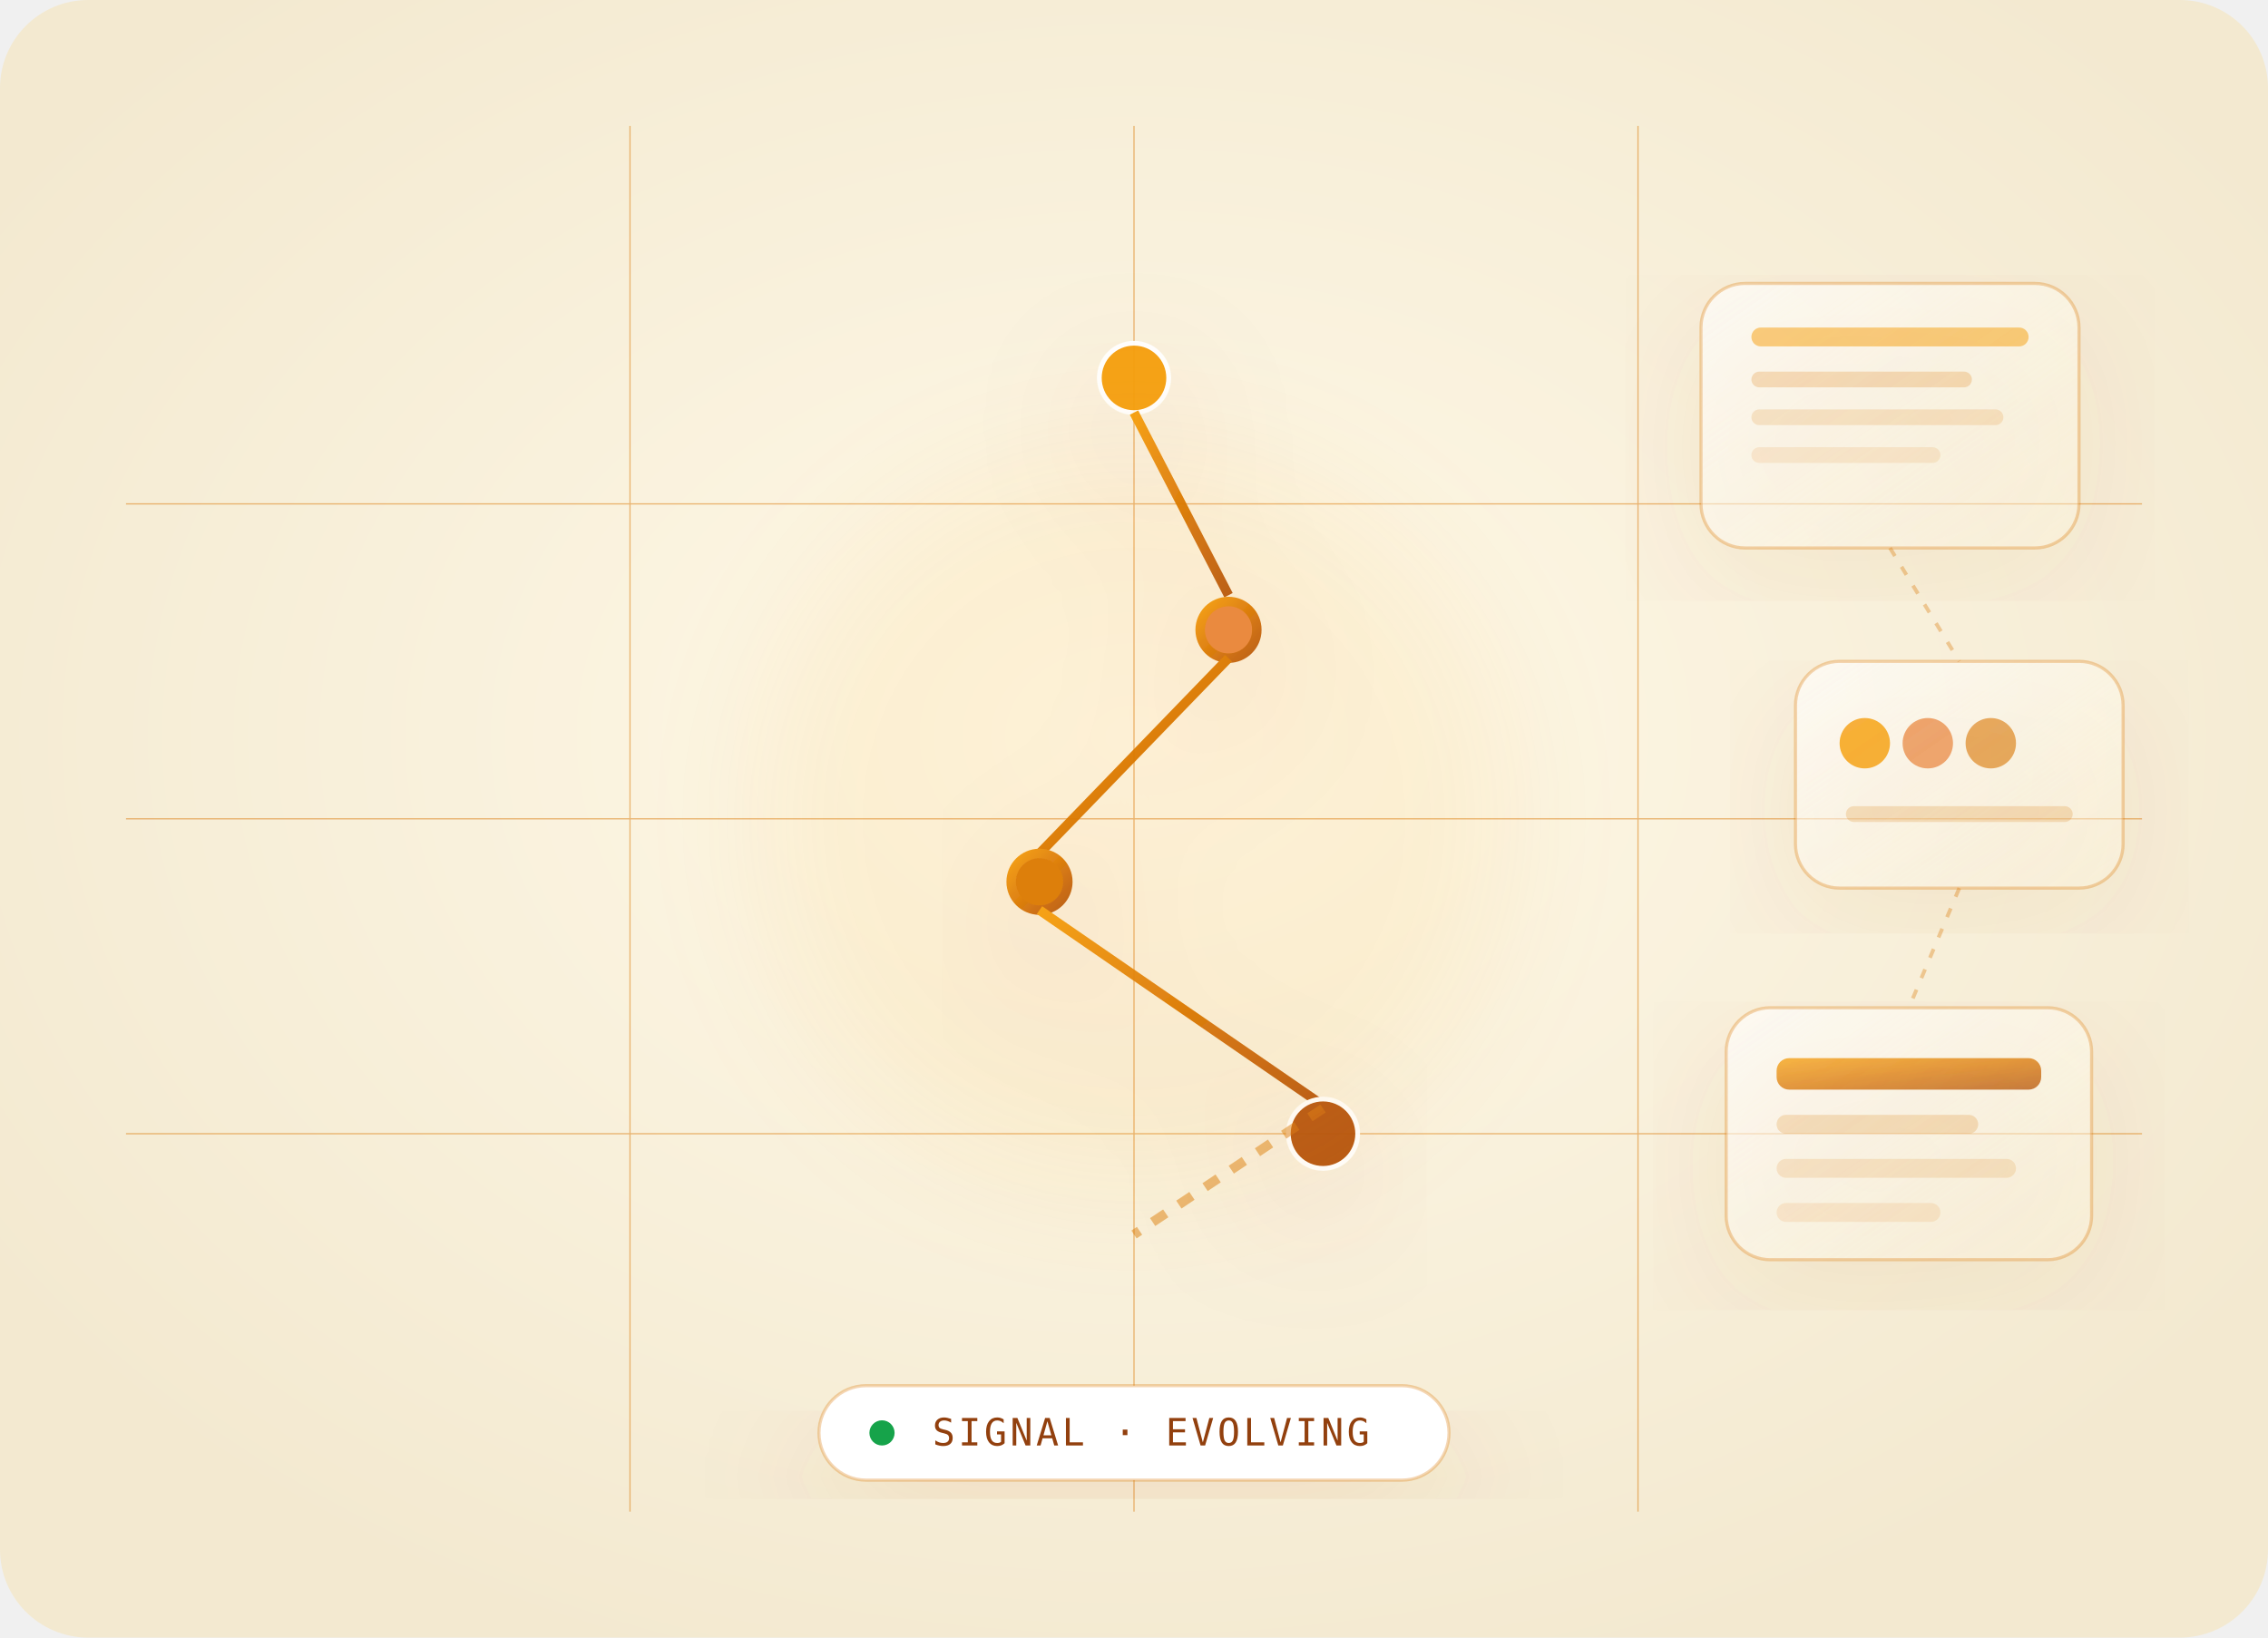
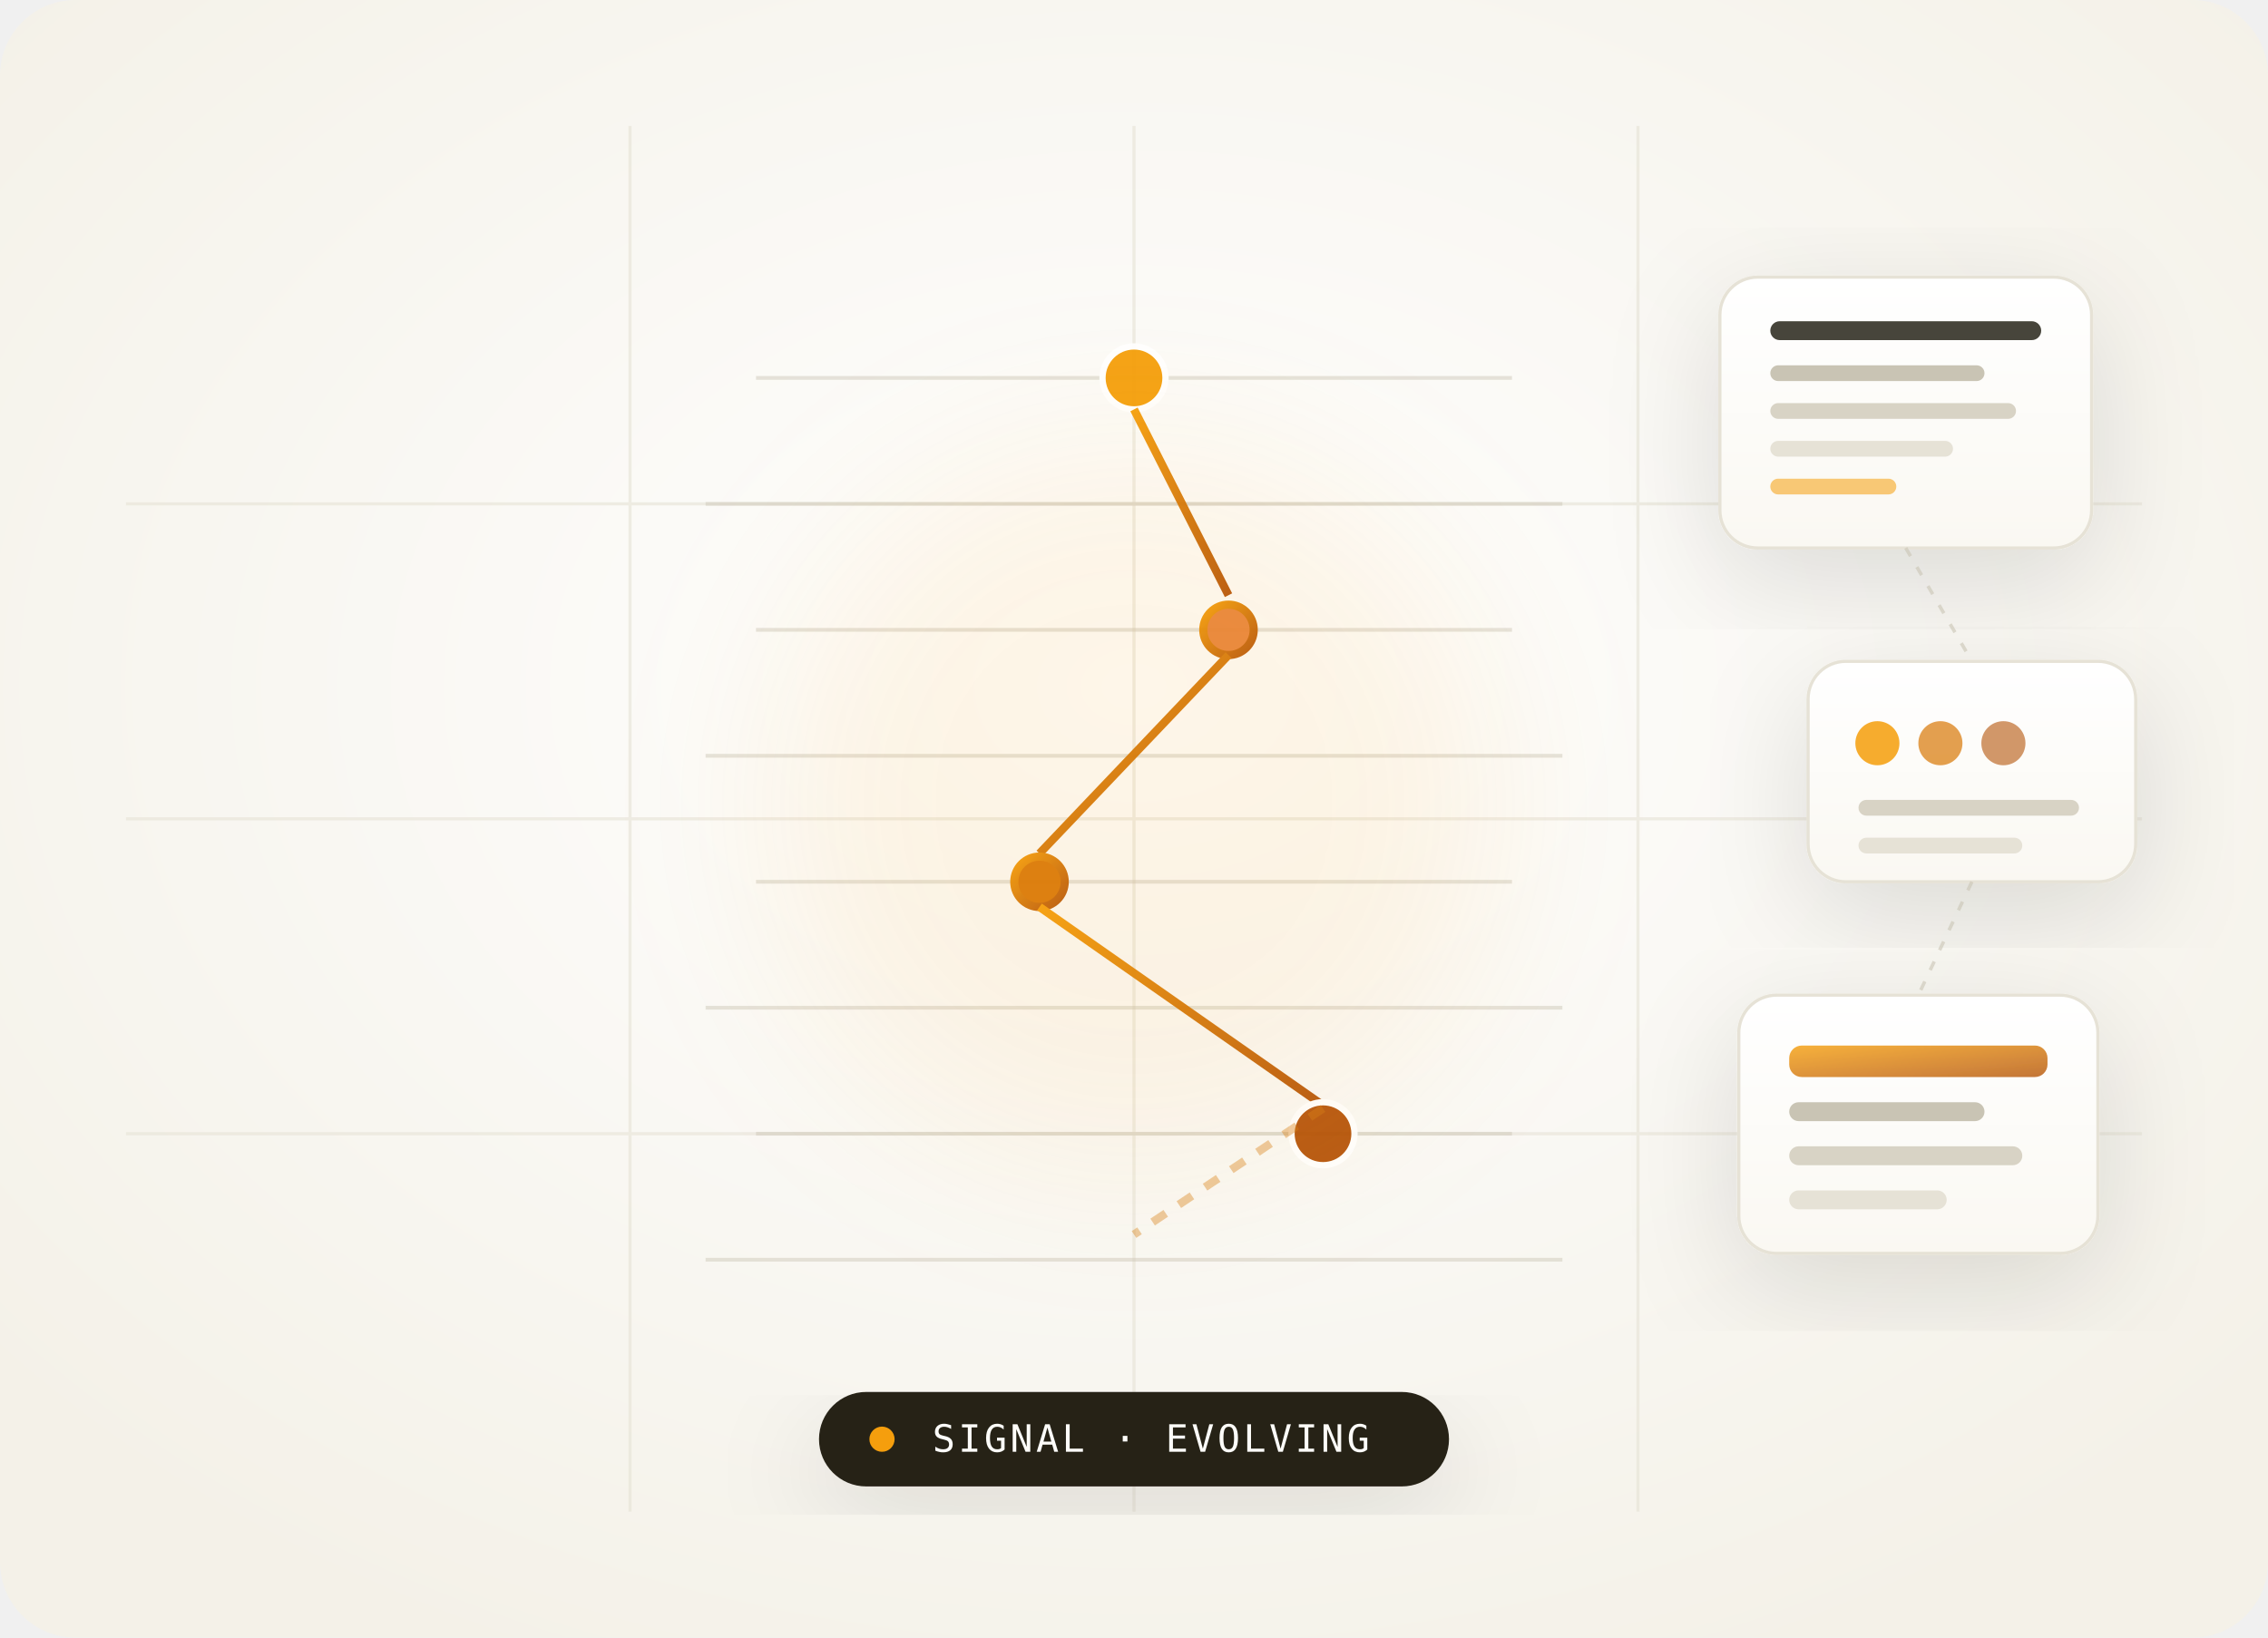
<svg xmlns="http://www.w3.org/2000/svg" width="720" height="520" viewBox="0 0 720 520">
  <defs>
    <linearGradient id="hg" x1="0%" y1="0%" x2="100%" y2="100%">
      <stop offset="0%" stop-color="#f59e0b" />
-       <stop offset="50%" stop-color="#d97706" />
      <stop offset="100%" stop-color="#b45309" />
    </linearGradient>
-     <radialGradient id="bg" cx="50%" cy="45%" r="60%">
-       <stop offset="0%" stop-color="#fff9e8" />
-       <stop offset="100%" stop-color="#f3e9d0" />
+     <radialGradient id="bg" cx="50%" cy="42%" r="65%">
+       <stop offset="0%" stop-color="#ffffff" />
+       <stop offset="100%" stop-color="#f4f1e8" />
    </radialGradient>
-     <linearGradient id="axis" x1="0%" y1="0%" x2="100%" y2="100%">
-       <stop offset="0%" stop-color="#f59e0b" stop-opacity="0.55" />
-       <stop offset="100%" stop-color="#b45309" stop-opacity="0.55" />
+     <linearGradient id="panel" x1="0%" y1="0%" x2="0%" y2="100%">
+       <stop offset="0%" stop-color="#ffffff" />
+       <stop offset="100%" stop-color="#faf8f2" />
    </linearGradient>
-     <linearGradient id="panel" x1="0%" y1="0%" x2="100%" y2="100%">
-       <stop offset="0%" stop-color="#ffffff" stop-opacity="0.65" />
-       <stop offset="100%" stop-color="#fff6de" stop-opacity="0.35" />
-     </linearGradient>
-     <filter id="soft" x="-40%" y="-40%" width="180%" height="180%">
-       <feGaussianBlur in="SourceGraphic" stdDeviation="18" />
+     <filter id="drop" x="-30%" y="-30%" width="160%" height="160%">
+       <feDropShadow dx="0" dy="10" stdDeviation="18" flood-color="#262419" flood-opacity="0.12" />
    </filter>
-     <filter id="drop" x="-20%" y="-20%" width="140%" height="140%">
-       <feDropShadow dx="0" dy="14" stdDeviation="22" flood-color="#b45309" flood-opacity="0.14" />
+     <filter id="soft" x="-60%" y="-60%" width="220%" height="220%">
+       <feGaussianBlur in="SourceGraphic" stdDeviation="26" />
    </filter>
  </defs>
-   <rect width="720" height="520" rx="28" fill="url(#bg)" />
-   <g opacity="0.5" stroke="#d97706" stroke-width="0.4">
+   <rect width="720" height="520" rx="24" fill="url(#bg)" />
+   <g opacity="0.6" stroke="#e6e2d6" stroke-width="1">
    <line x1="40" y1="160" x2="680" y2="160" />
    <line x1="40" y1="260" x2="680" y2="260" />
    <line x1="40" y1="360" x2="680" y2="360" />
    <line x1="200" y1="40" x2="200" y2="480" />
    <line x1="360" y1="40" x2="360" y2="480" />
    <line x1="520" y1="40" x2="520" y2="480" />
  </g>
-   <g opacity="0.35" stroke="url(#axis)" stroke-width="1.4">
-     <line x1="260" y1="120" x2="460" y2="120" />
-     <line x1="240" y1="160" x2="480" y2="160" />
-     <line x1="260" y1="200" x2="460" y2="200" />
-     <line x1="240" y1="240" x2="480" y2="240" />
-     <line x1="260" y1="280" x2="460" y2="280" />
-     <line x1="240" y1="320" x2="480" y2="320" />
-     <line x1="260" y1="360" x2="460" y2="360" />
-     <line x1="240" y1="400" x2="480" y2="400" />
+   <g opacity="0.45" stroke="#c9c4b4" stroke-width="1.2">
+     <line x1="240" y1="120" x2="480" y2="120" />
+     <line x1="224" y1="160" x2="496" y2="160" />
+     <line x1="240" y1="200" x2="480" y2="200" />
+     <line x1="224" y1="240" x2="496" y2="240" />
+     <line x1="240" y1="280" x2="480" y2="280" />
+     <line x1="224" y1="320" x2="496" y2="320" />
+     <line x1="240" y1="360" x2="480" y2="360" />
+     <line x1="224" y1="400" x2="496" y2="400" />
  </g>
-   <g fill="none" stroke="url(#hg)" stroke-width="3" opacity="0.95" filter="url(#drop)">
-     <circle cx="360" cy="120" r="11" fill="#f59e0b" stroke="#fff" stroke-width="1.5" />
-     <path d="M360 131 L390 189" />
-     <circle cx="390" cy="200" r="9" fill="#e8833a" />
-     <path d="M390 209 L330 271" />
-     <circle cx="330" cy="280" r="9" fill="#d97706" />
-     <path d="M330 289 L420 351" />
-     <circle cx="420" cy="360" r="11" fill="#b45309" stroke="#fff" stroke-width="1.5" />
-     <path d="M420 352 L360 392" stroke-dasharray="5 5" opacity="0.5" />
+   <g fill="none" stroke="url(#hg)" stroke-width="2.6" opacity="0.95">
+     <circle cx="360" cy="120" r="10" fill="#f59e0b" stroke="#ffffff" stroke-width="2" />
+     <path d="M360 130 L390 189" />
+     <circle cx="390" cy="200" r="8" fill="#e8833a" />
+     <path d="M390 208 L330 271" />
+     <circle cx="330" cy="280" r="8" fill="#d97706" />
+     <path d="M330 288 L420 351" />
+     <circle cx="420" cy="360" r="10" fill="#b45309" stroke="#ffffff" stroke-width="2" />
+     <path d="M420 352 L360 392" stroke-dasharray="5 5" opacity="0.4" />
  </g>
-   <circle cx="360" cy="260" r="120" fill="#f59e0b" opacity="0.08" filter="url(#soft)" />
+   <circle cx="360" cy="255" r="115" fill="#f59e0b" opacity="0.09" filter="url(#soft)" />
  <g filter="url(#drop)">
-     <rect x="540" y="90" width="120" height="84" rx="14" fill="url(#panel)" stroke="#d97706" stroke-width="1" stroke-opacity="0.3" />
-     <rect x="556" y="104" width="88" height="6" rx="3" fill="#f59e0b" opacity="0.5" />
-     <rect x="556" y="118" width="70" height="5" rx="2.5" fill="#d97706" opacity="0.22" />
-     <rect x="556" y="130" width="80" height="5" rx="2.5" fill="#d97706" opacity="0.16" />
-     <rect x="556" y="142" width="60" height="5" rx="2.5" fill="#d97706" opacity="0.12" />
+     <rect x="546" y="88" width="118" height="86" rx="12" fill="url(#panel)" stroke="#e6e2d6" />
+     <rect x="562" y="102" width="86" height="6" rx="3" fill="#262419" opacity="0.85" />
+     <rect x="562" y="116" width="68" height="5" rx="2.5" fill="#c9c4b4" />
+     <rect x="562" y="128" width="78" height="5" rx="2.5" fill="#d8d3c5" />
+     <rect x="562" y="140" width="58" height="5" rx="2.5" fill="#e6e2d6" />
+     <rect x="562" y="152" width="40" height="5" rx="2.5" fill="#f59e0b" opacity="0.55" />
  </g>
  <g filter="url(#drop)">
-     <rect x="570" y="210" width="104" height="72" rx="14" fill="url(#panel)" stroke="#d97706" stroke-width="1" stroke-opacity="0.3" />
-     <circle cx="592" cy="236" r="8" fill="#f59e0b" opacity="0.8" />
-     <circle cx="612" cy="236" r="8" fill="#e8833a" opacity="0.7" />
-     <circle cx="632" cy="236" r="8" fill="#d97706" opacity="0.6" />
-     <rect x="586" y="256" width="72" height="5" rx="2.5" fill="#d97706" opacity="0.2" />
+     <rect x="574" y="210" width="104" height="70" rx="12" fill="url(#panel)" stroke="#e6e2d6" />
+     <circle cx="596" cy="236" r="7" fill="#f59e0b" opacity="0.85" />
+     <circle cx="616" cy="236" r="7" fill="#d97706" opacity="0.7" />
+     <circle cx="636" cy="236" r="7" fill="#b45309" opacity="0.6" />
+     <rect x="590" y="254" width="70" height="5" rx="2.5" fill="#d8d3c5" />
+     <rect x="590" y="266" width="52" height="5" rx="2.5" fill="#e6e2d6" />
  </g>
  <g filter="url(#drop)">
-     <rect x="548" y="320" width="116" height="80" rx="14" fill="url(#panel)" stroke="#d97706" stroke-width="1" stroke-opacity="0.3" />
-     <rect x="564" y="336" width="84" height="10" rx="4" fill="url(#hg)" opacity="0.75" />
-     <rect x="564" y="354" width="64" height="6" rx="3" fill="#d97706" opacity="0.2" />
-     <rect x="564" y="368" width="76" height="6" rx="3" fill="#d97706" opacity="0.15" />
-     <rect x="564" y="382" width="52" height="6" rx="3" fill="#d97706" opacity="0.12" />
+     <rect x="552" y="316" width="114" height="82" rx="12" fill="url(#panel)" stroke="#e6e2d6" />
+     <rect x="568" y="332" width="82" height="10" rx="4" fill="url(#hg)" opacity="0.8" />
+     <rect x="568" y="350" width="62" height="6" rx="3" fill="#c9c4b4" />
+     <rect x="568" y="364" width="74" height="6" rx="3" fill="#d8d3c5" />
+     <rect x="568" y="378" width="50" height="6" rx="3" fill="#e6e2d6" />
  </g>
-   <g stroke="#d97706" stroke-width="1.2" opacity="0.35" stroke-dasharray="3 4">
-     <line x1="600" y1="174" x2="622" y2="210" />
-     <line x1="622" y1="282" x2="606" y2="320" />
+   <g stroke="#c9c4b4" stroke-width="1.1" opacity="0.6" stroke-dasharray="3 4">
+     <line x1="605" y1="174" x2="626" y2="210" />
+     <line x1="626" y1="280" x2="609" y2="316" />
  </g>
-   <g>
-     <rect x="260" y="440" width="200" height="30" rx="15" fill="#ffffff" stroke="#d97706" stroke-width="1" stroke-opacity="0.3" filter="url(#drop)" />
-     <circle cx="280" cy="455" r="4" fill="#16a34a" />
-     <text x="296" y="459" font-family="monospace" font-size="12" fill="#92400e" letter-spacing="1">SIGNAL · EVOLVING</text>
+   <g filter="url(#drop)">
+     <rect x="260" y="442" width="200" height="30" rx="15" fill="#262419" />
+     <circle cx="280" cy="457" r="4" fill="#f59e0b" />
+     <text x="296" y="461" font-family="monospace" font-size="12" fill="#fdfcf9" letter-spacing="1">SIGNAL · EVOLVING</text>
  </g>
</svg>
